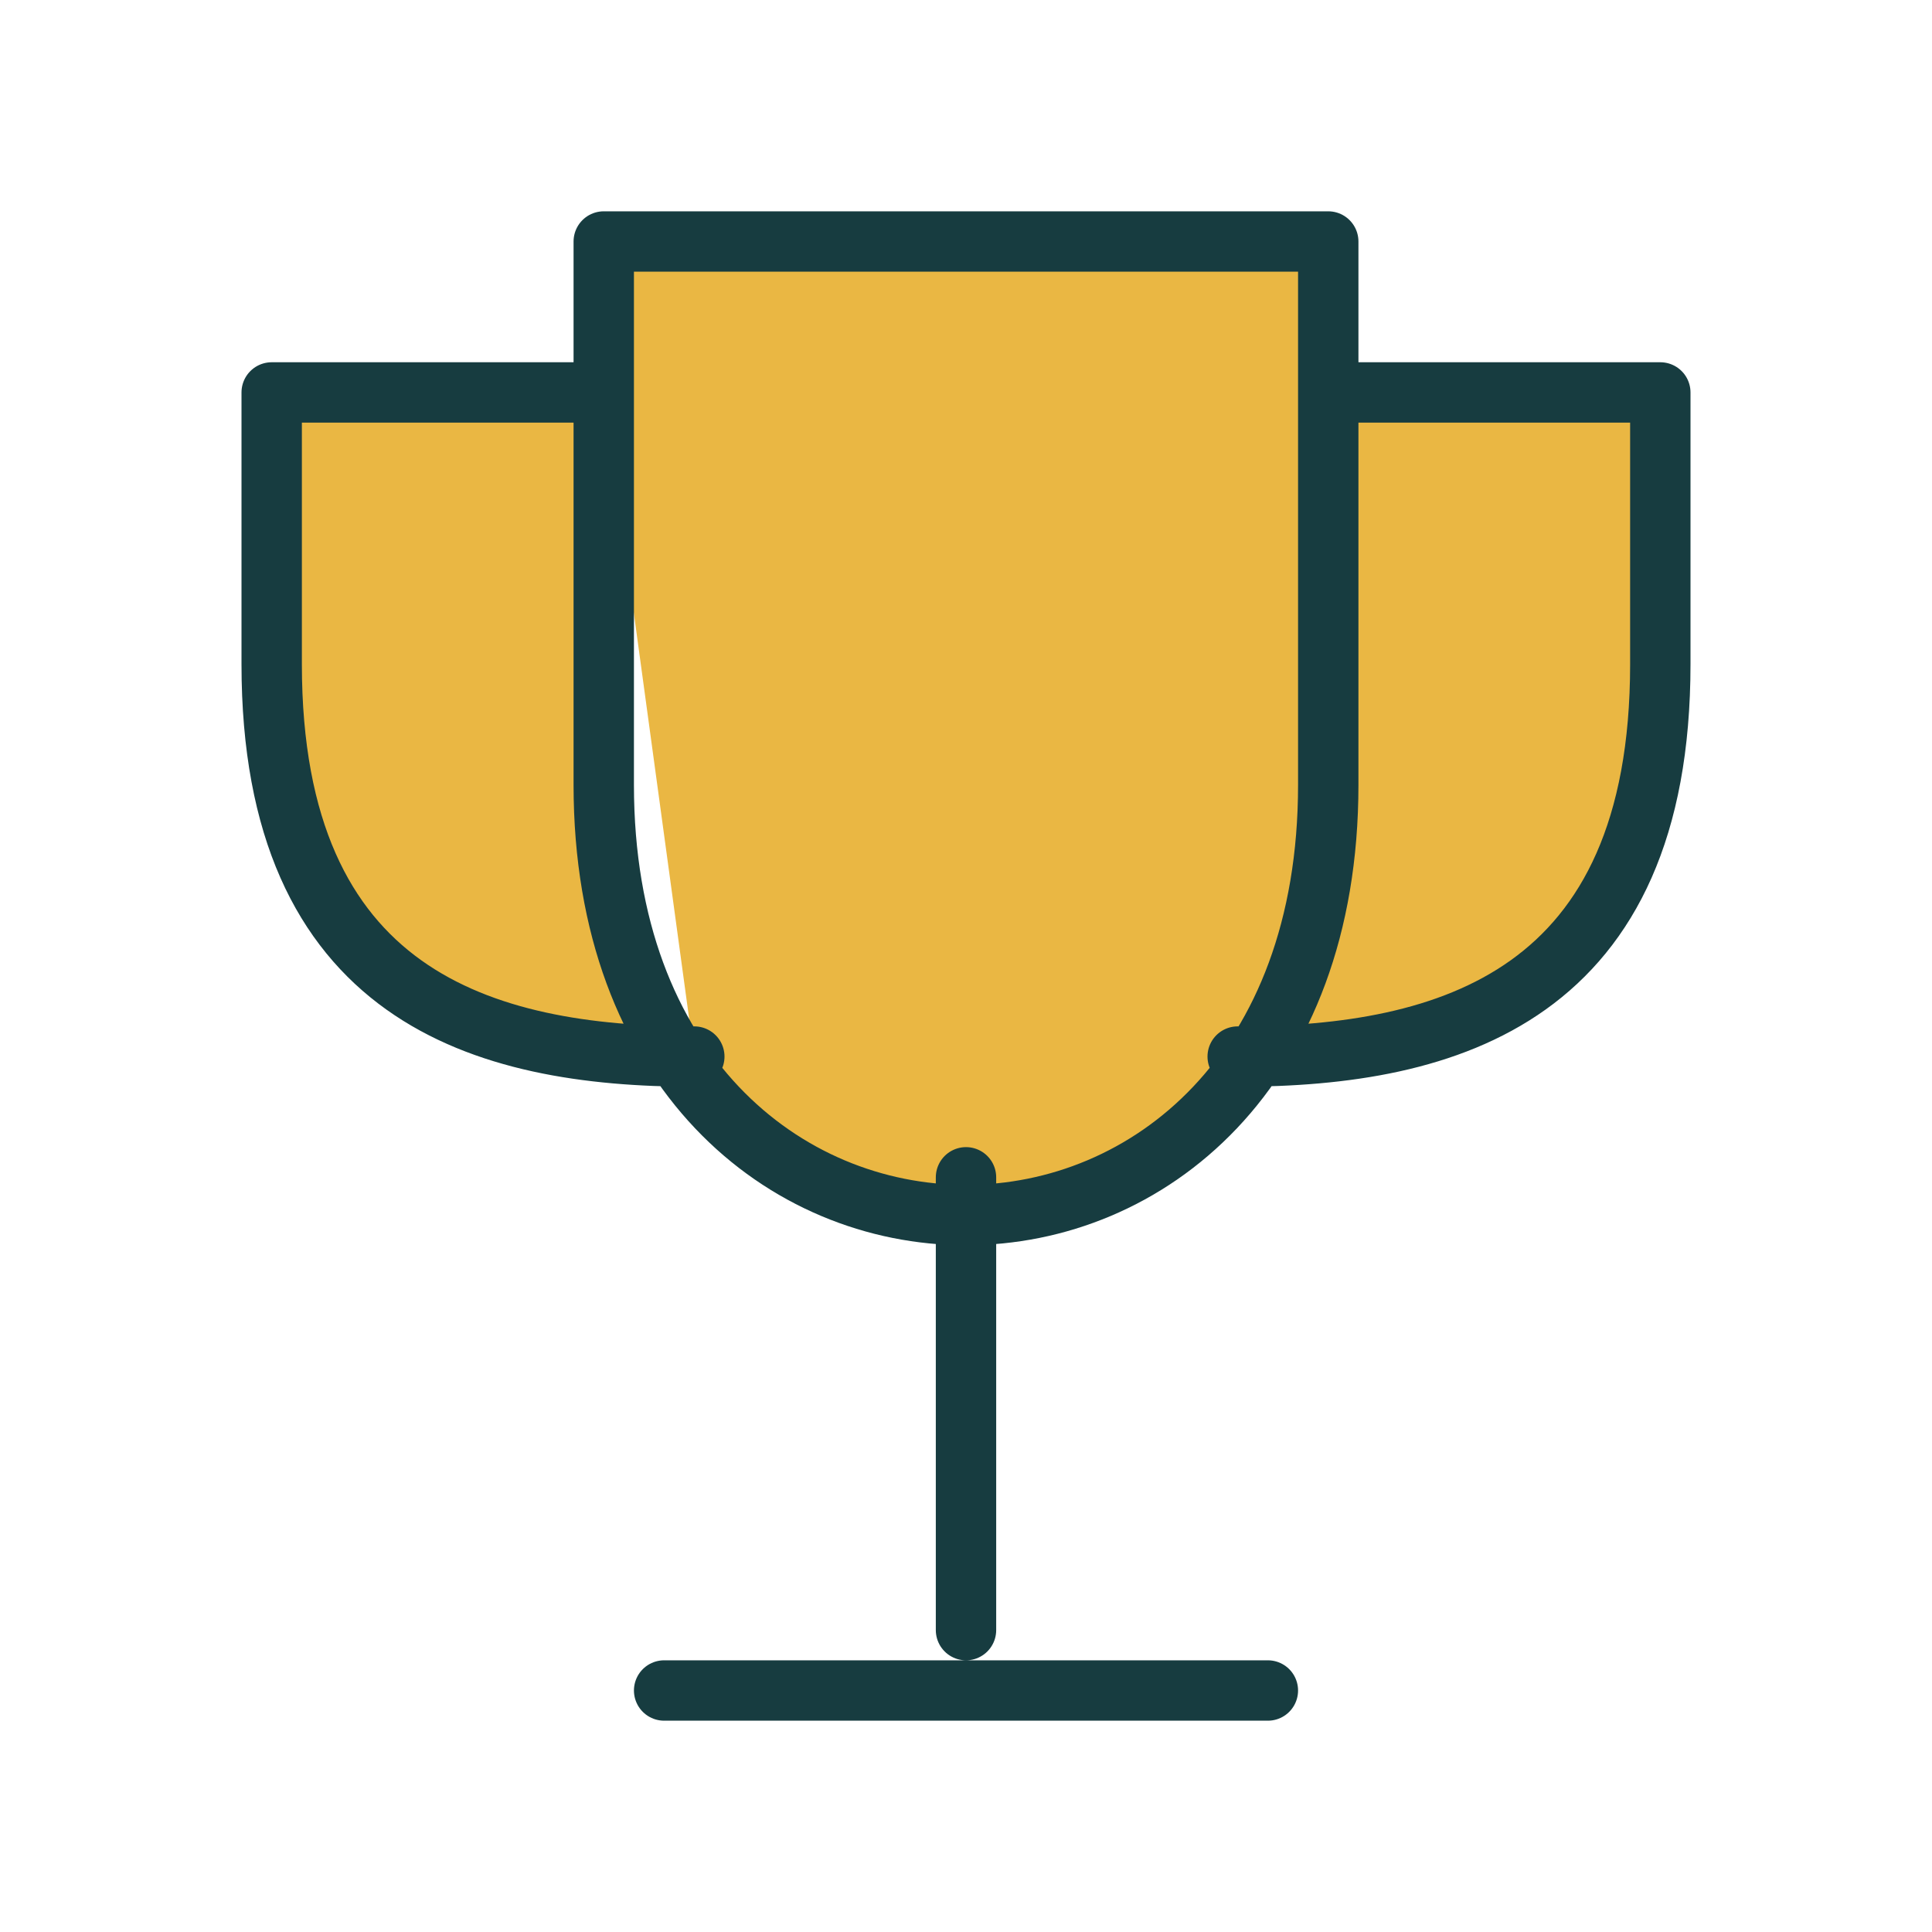
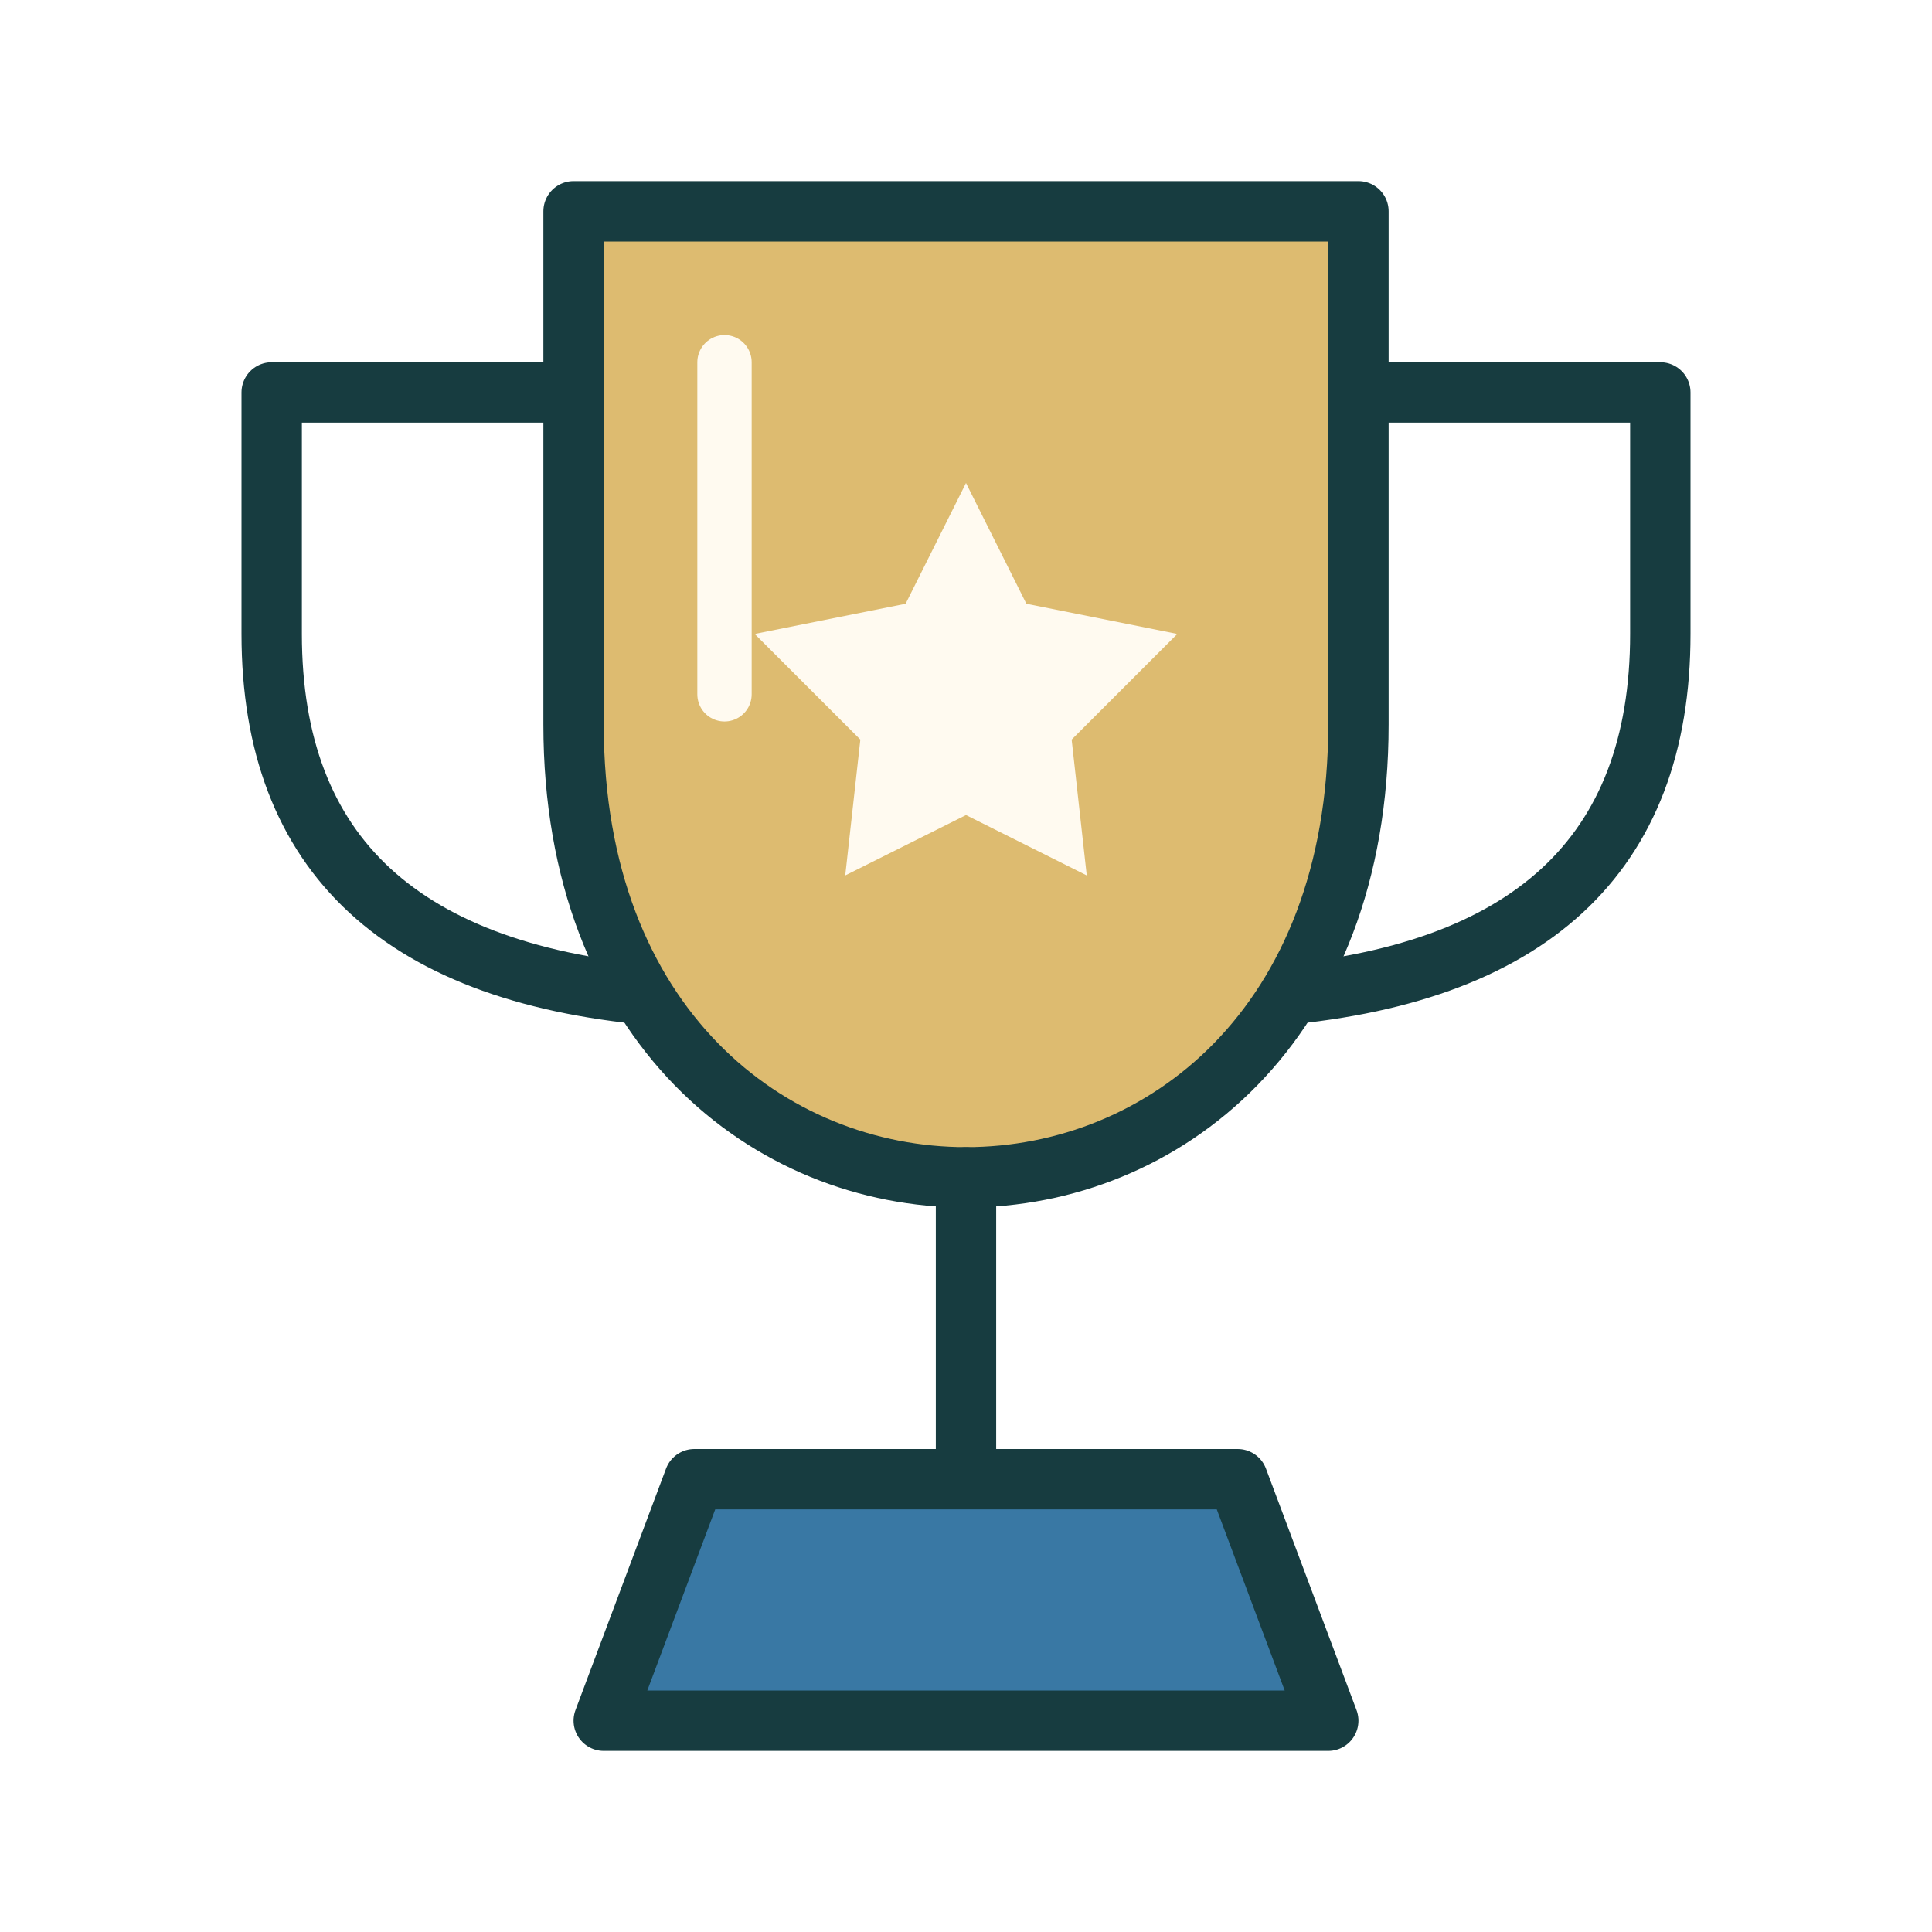
- <svg xmlns="http://www.w3.org/2000/svg" viewBox="0 0 64 64" fill="none" stroke="#173c40" stroke-width="2" stroke-linecap="round" stroke-linejoin="round">
-   <path d="M20 8h24v18c0 19-24 19-24 0zM20 13H9v9c0 11 7 13 14 13m21-22h11v9c0 11-7 13-14 13M32 39v15M22 56h20" fill="#eab743" />
+ <svg xmlns="http://www.w3.org/2000/svg" viewBox="0 0 64 64">
+   <g stroke="#173c40" stroke-width="2" stroke-linecap="round" stroke-linejoin="round">
+     <path d="M20 13 H9 V21 Q9 32 22 33 M44 13 H55 V21 Q55 32 42 33" fill="none" />
+     <path d="M19 7 H45 V24 C45 44 19 44 19 24 Z" fill="#ddbb70" />
+     <path d="M32 39 V49 M23 49 H41 L44 57 H20 Z" fill="#3978a4" />
+     <path d="M24 12 V23" fill="none" stroke="#fffaf0" stroke-width="1.8" />
+     <path d="M32 16 L34 20 L39 21 L35.5 24.5 L36 29 L32 27 L28 29 L28.5 24.5 L25 21 L30 20 Z" fill="#fffaf0" stroke="none" />
+   </g>
</svg>
